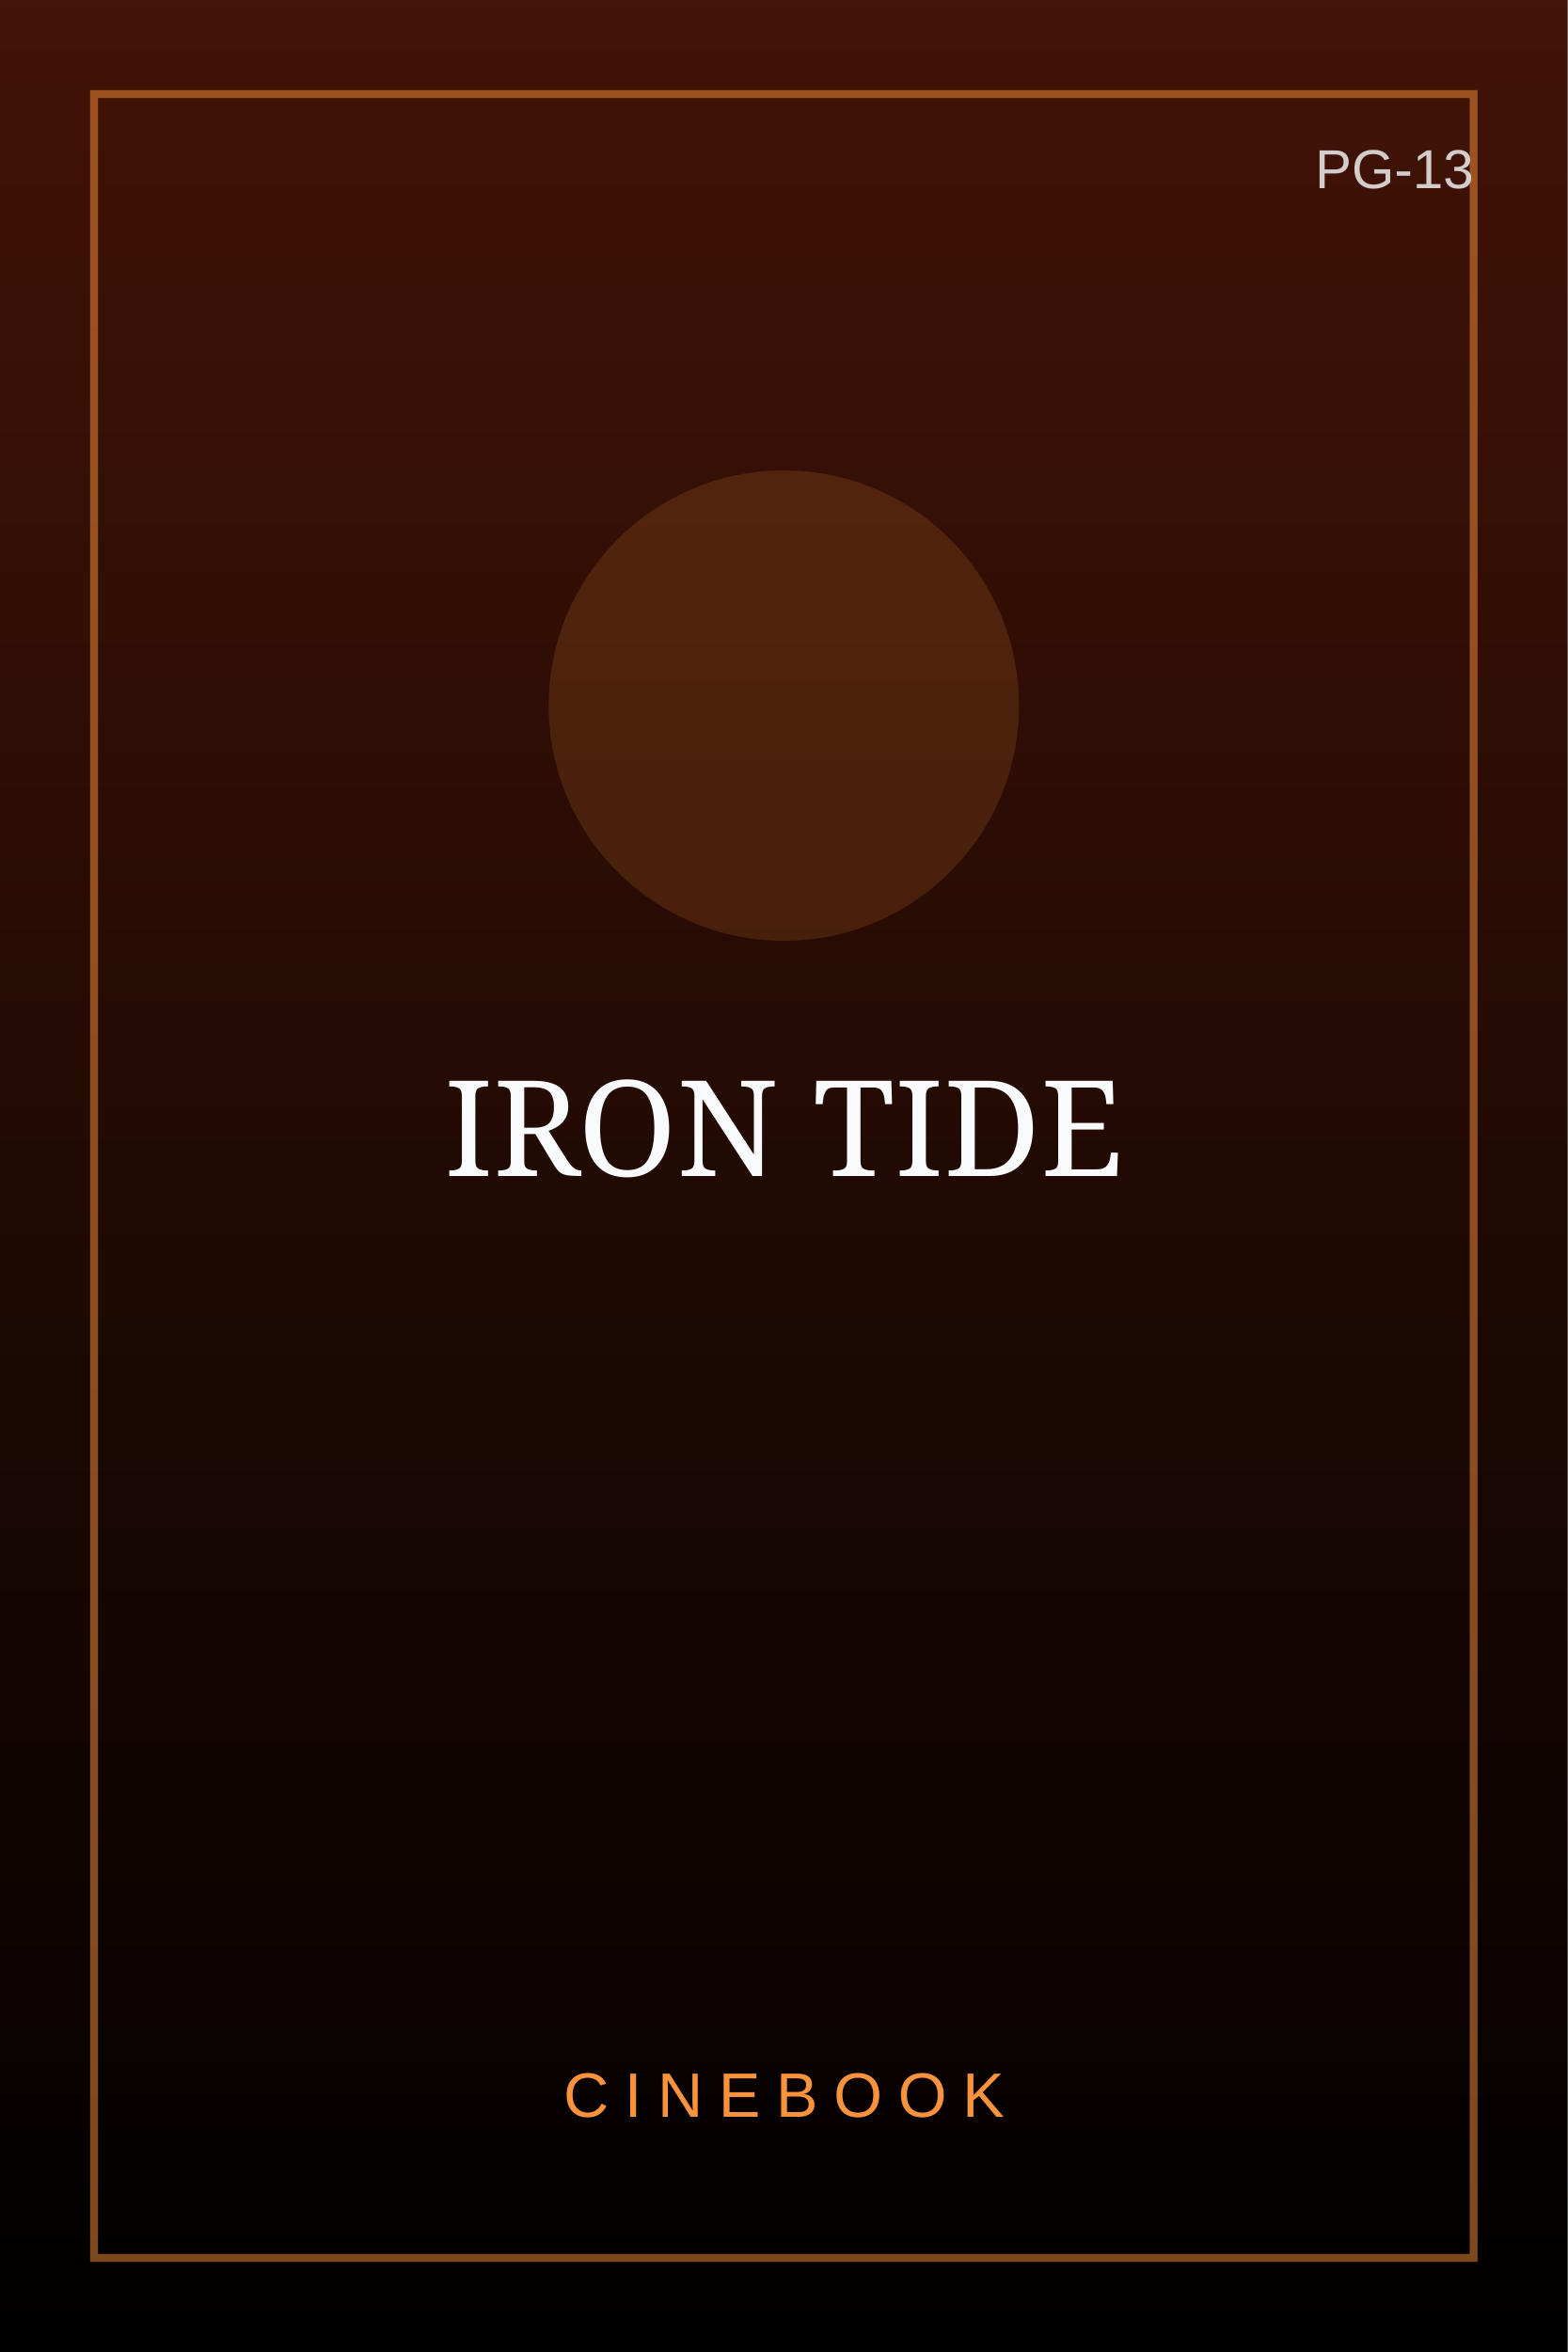
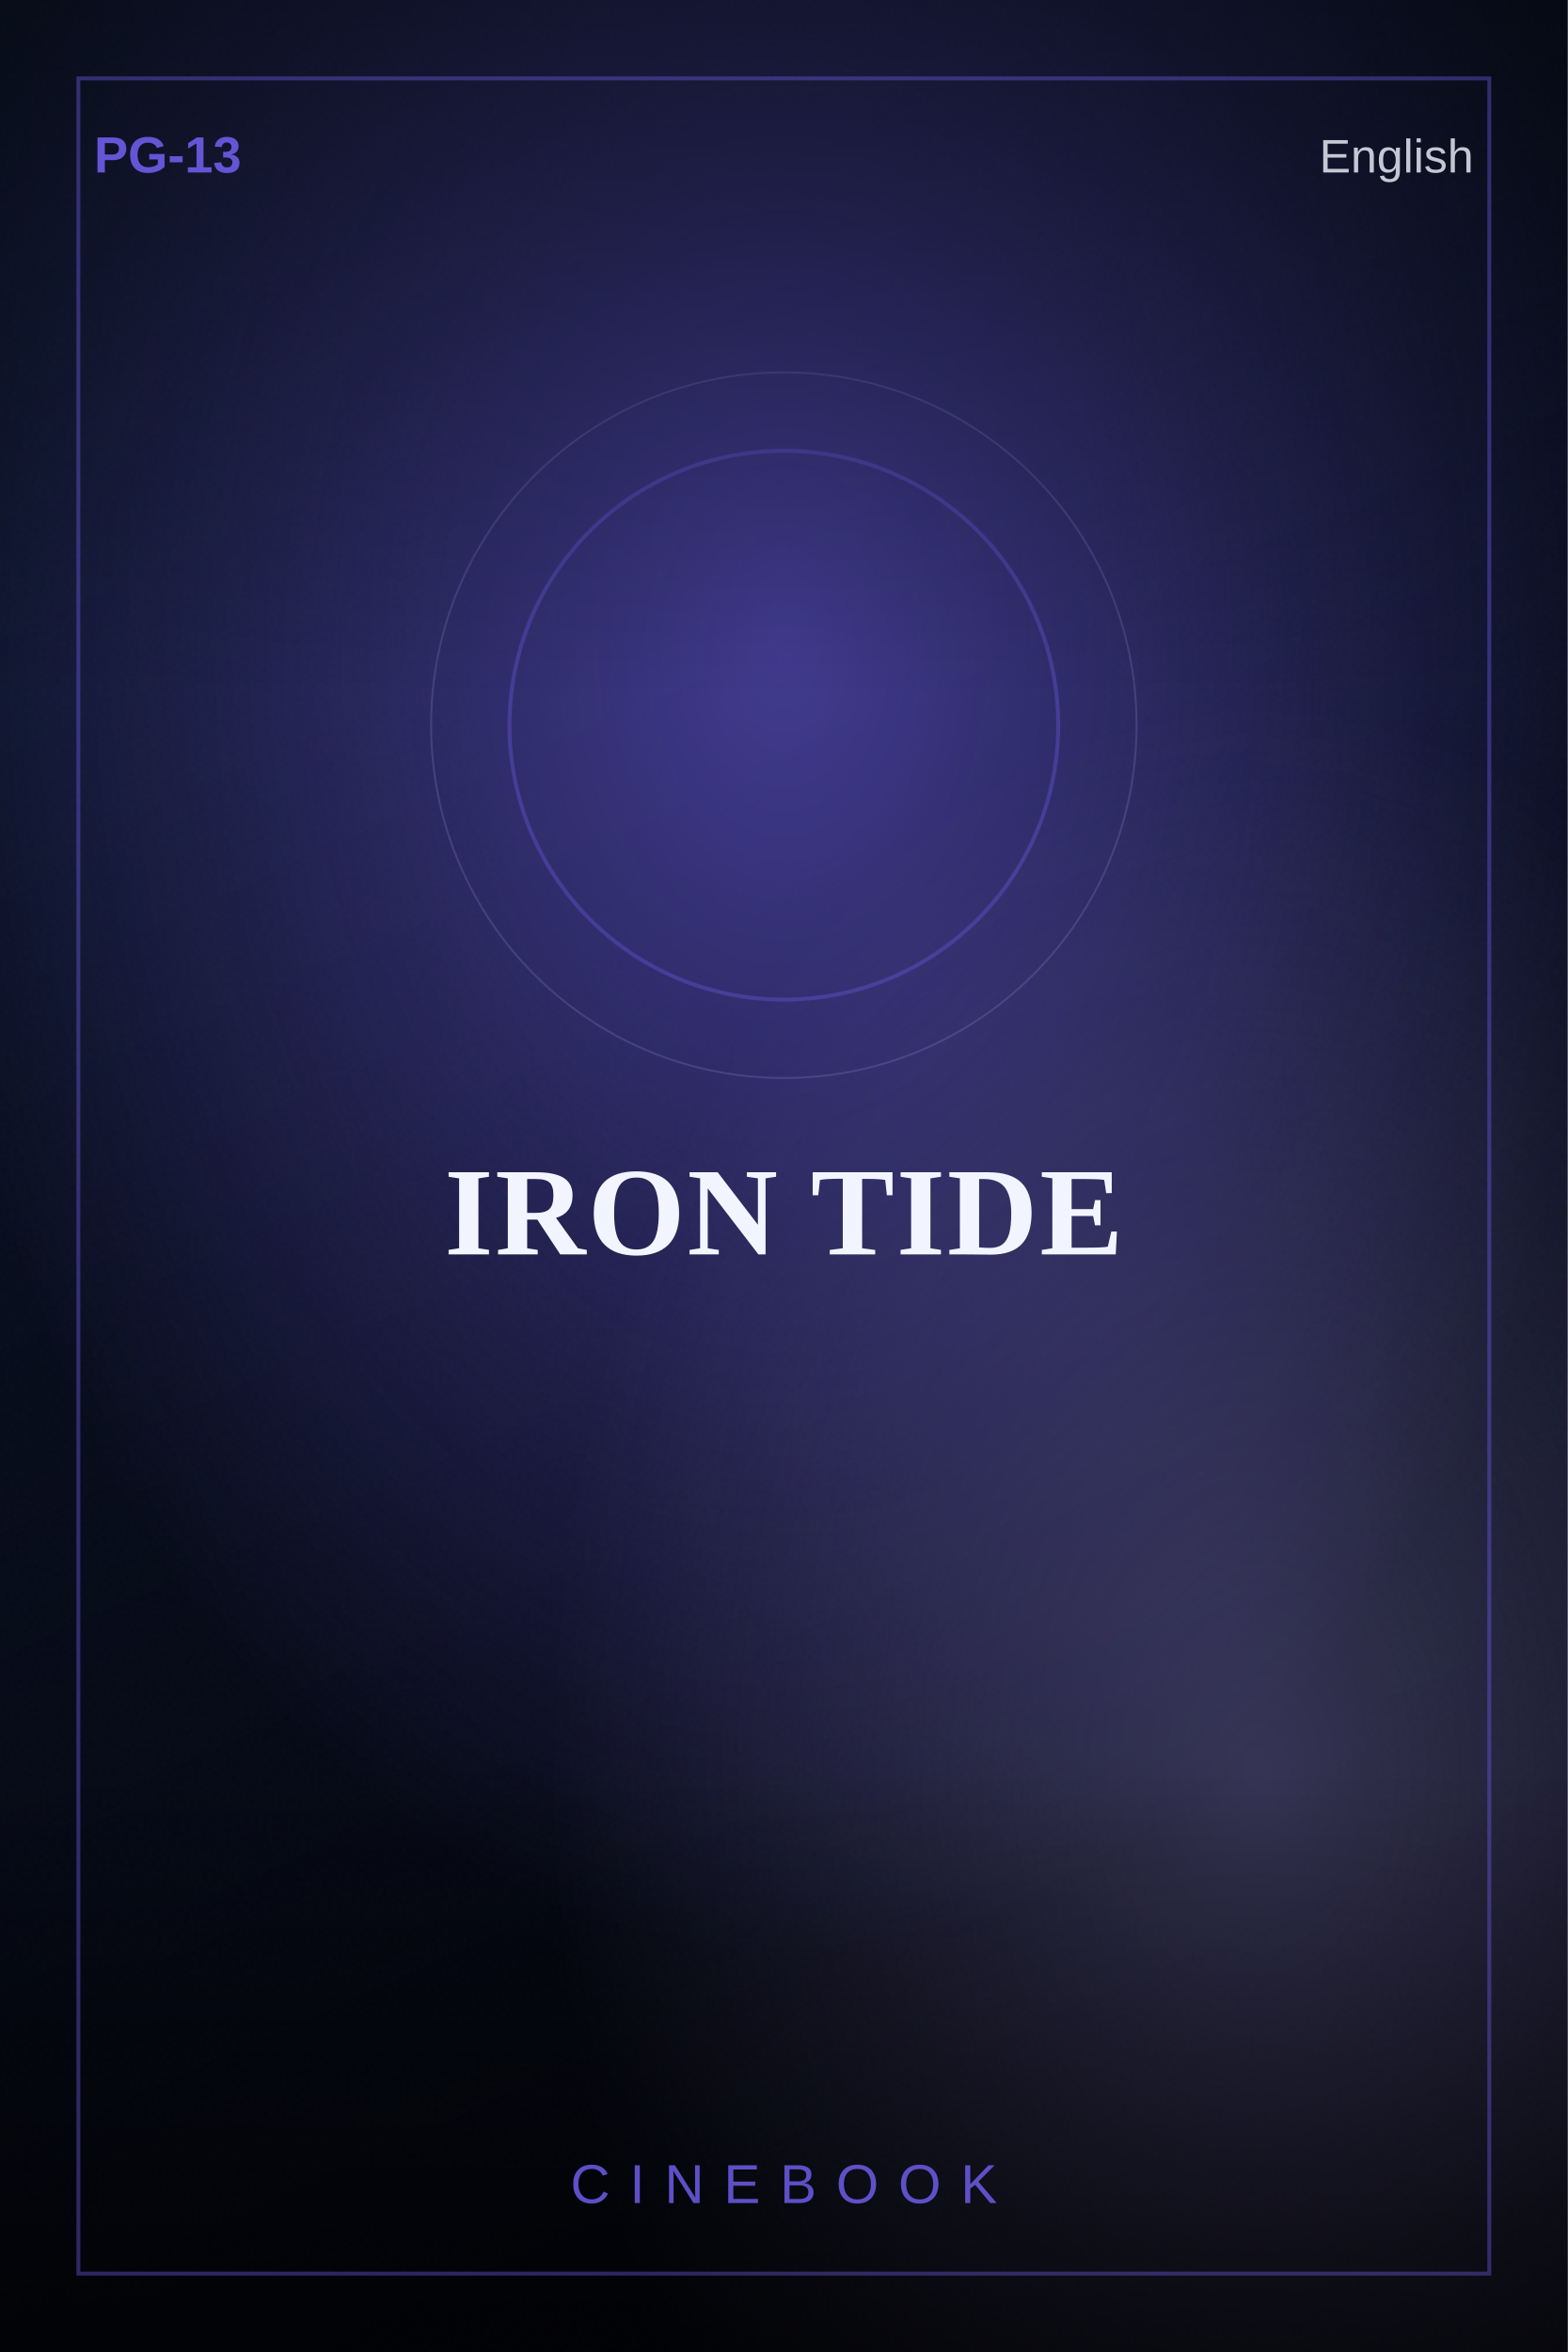
<svg xmlns="http://www.w3.org/2000/svg" width="400" height="600" viewBox="0 0 400 600">
  <defs>
-     <linearGradient id="g" x1="0" y1="0" x2="0" y2="1">
-       <stop offset="0" stop-color="#431407" />
-       <stop offset="1" stop-color="#000000" />
+     <filter id="grain">
+       <feTurbulence type="fractalNoise" baseFrequency="0.85" numOctaves="2" stitchTiles="stitch" result="noise" />
+       <feColorMatrix in="noise" type="matrix" values="0 0 0 0 1  0 0 0 0 1  0 0 0 0 1  0 0 0 0.035 0" />
+     </filter>
+     <linearGradient id="bg" x1="0" y1="0" x2="0.3" y2="1">
+       <stop offset="0" stop-color="#0d1730" />
+       <stop offset="0.55" stop-color="#060b1a" />
+       <stop offset="1" stop-color="#02040c" />
+     </linearGradient>
+     <radialGradient id="glow" cx="50%" cy="28%" r="55%">
+       <stop offset="0" stop-color="#6d5ce8" stop-opacity="0.55" />
+       <stop offset="1" stop-color="#6d5ce8" stop-opacity="0" />
+     </radialGradient>
+     <radialGradient id="glow2" cx="80%" cy="75%" r="45%">
+       <stop offset="0" stop-color="#a79bf2" stop-opacity="0.3" />
+       <stop offset="1" stop-color="#a79bf2" stop-opacity="0" />
+     </radialGradient>
+     <linearGradient id="vignette" x1="0" y1="0" x2="0" y2="1">
+       <stop offset="0" stop-color="#000000" stop-opacity="0.5" />
+       <stop offset="0.3" stop-color="#000000" stop-opacity="0" />
+       <stop offset="0.75" stop-color="#000000" stop-opacity="0" />
+       <stop offset="1" stop-color="#000000" stop-opacity="0.65" />
    </linearGradient>
  </defs>
-   <rect width="400" height="600" fill="url(#g)" />
-   <rect x="24" y="24" width="352" height="552" fill="none" stroke="#fb923c" stroke-width="2" opacity="0.5" />
-   <circle cx="200" cy="180" r="60" fill="#fb923c" opacity="0.15" />
-   <text x="200" y="300" text-anchor="middle" font-family="Georgia, serif" font-size="34" fill="#f8fafc">IRON TIDE</text>
-   <text x="200" y="540" text-anchor="middle" font-family="Arial, sans-serif" font-size="16" letter-spacing="4" fill="#fb923c">CINEBOOK</text>
-   <text x="376" y="48" text-anchor="end" font-family="Arial, sans-serif" font-size="14" fill="#f8fafc" opacity="0.8">PG-13</text>
+   <rect width="400" height="600" fill="url(#bg)" />
+   <rect width="400" height="600" fill="url(#glow)" />
+   <rect width="400" height="600" fill="url(#glow2)" />
+   <rect width="400" height="600" fill="#ffffff" filter="url(#grain)" opacity="0.5" />
+   <circle cx="200" cy="185" r="70" fill="none" stroke="#6d5ce8" stroke-width="1" opacity="0.35" />
+   <circle cx="200" cy="185" r="90" fill="none" stroke="#a79bf2" stroke-width="0.5" opacity="0.2" />
+   <text x="200" y="320" text-anchor="middle" font-family="Georgia, 'Times New Roman', serif" font-size="32" font-weight="700" fill="#f2f5ff" letter-spacing="0.5">IRON TIDE</text>
+   <rect width="400" height="600" fill="url(#vignette)" />
+   <rect x="20" y="20" width="360" height="560" fill="none" stroke="#6d5ce8" stroke-width="1" opacity="0.4" />
+   <text x="24" y="44" font-family="Arial, sans-serif" font-size="13" font-weight="700" fill="#6d5ce8" opacity="0.9">PG-13</text>
+   <text x="376" y="44" text-anchor="end" font-family="Arial, sans-serif" font-size="12" fill="#f2f5ff" opacity="0.8">English</text>
+   <text x="200" y="562" text-anchor="middle" font-family="Arial, sans-serif" font-size="14" letter-spacing="5" fill="#6d5ce8" opacity="0.85">CINEBOOK</text>
</svg>
